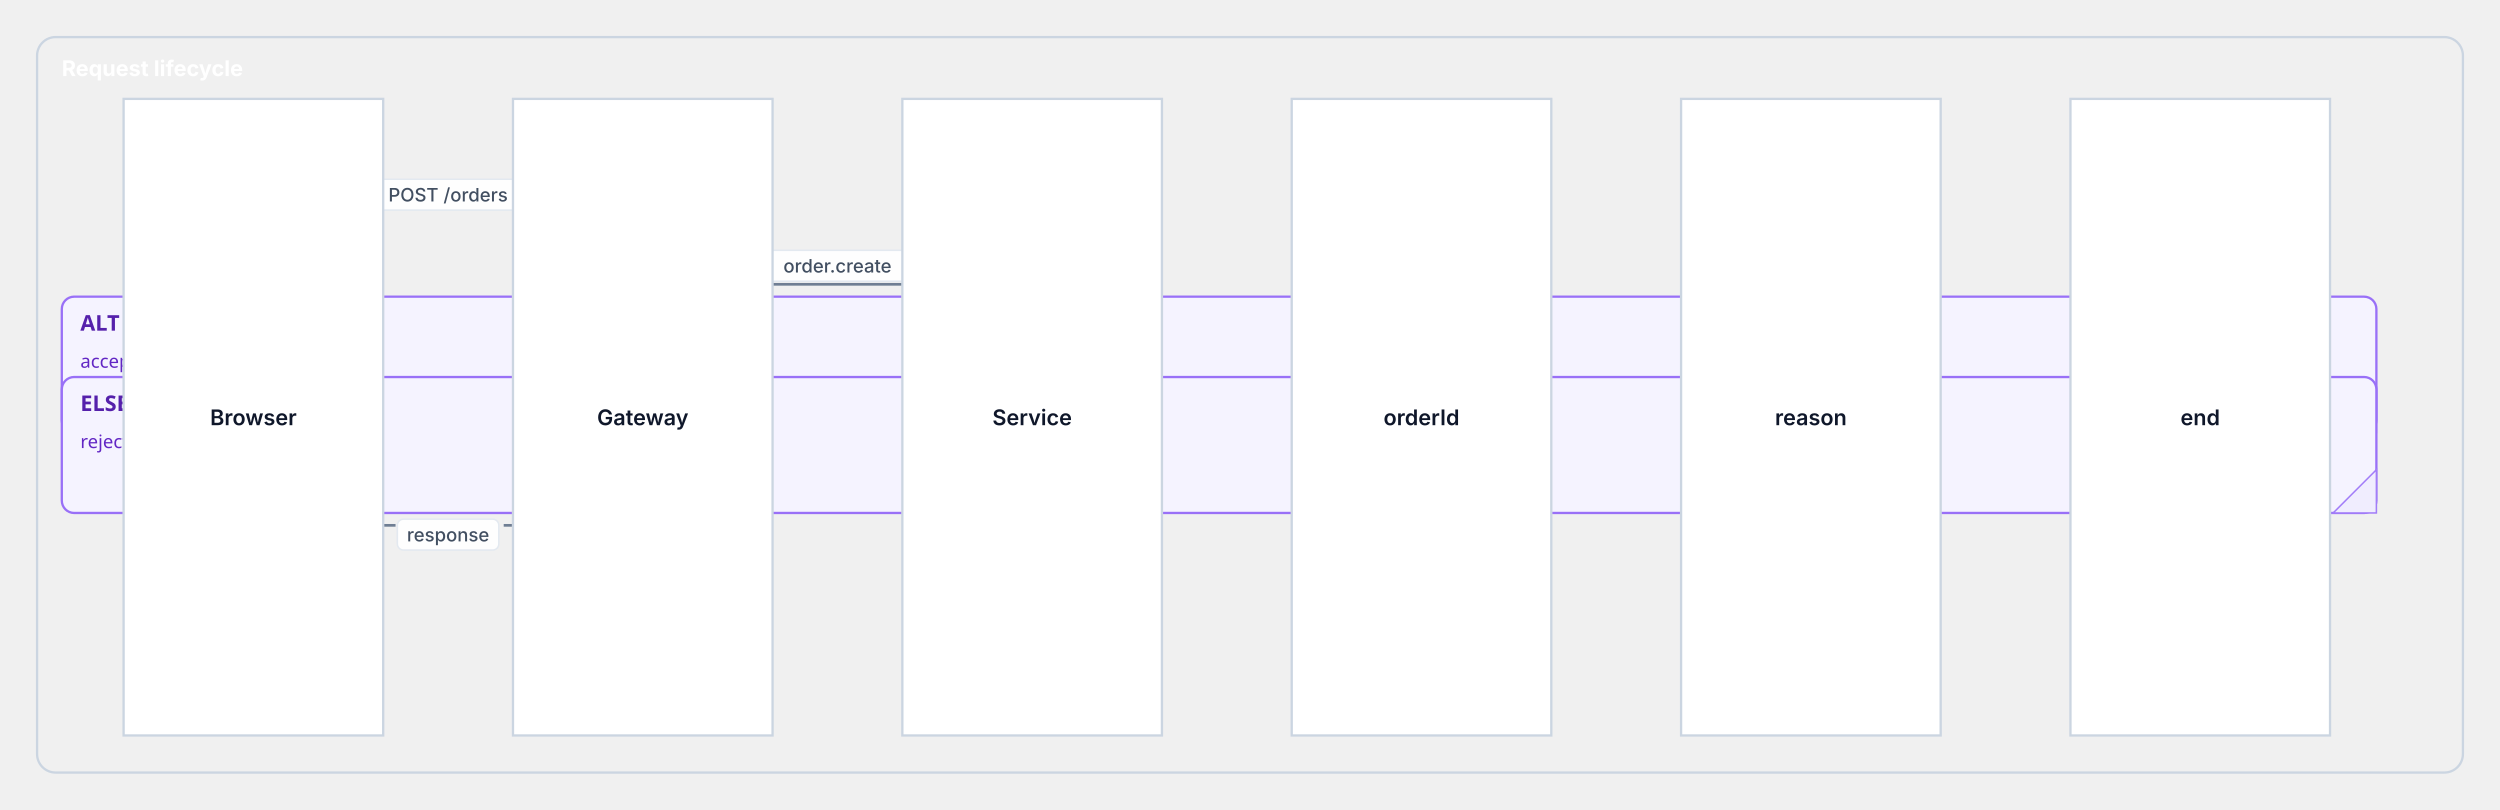
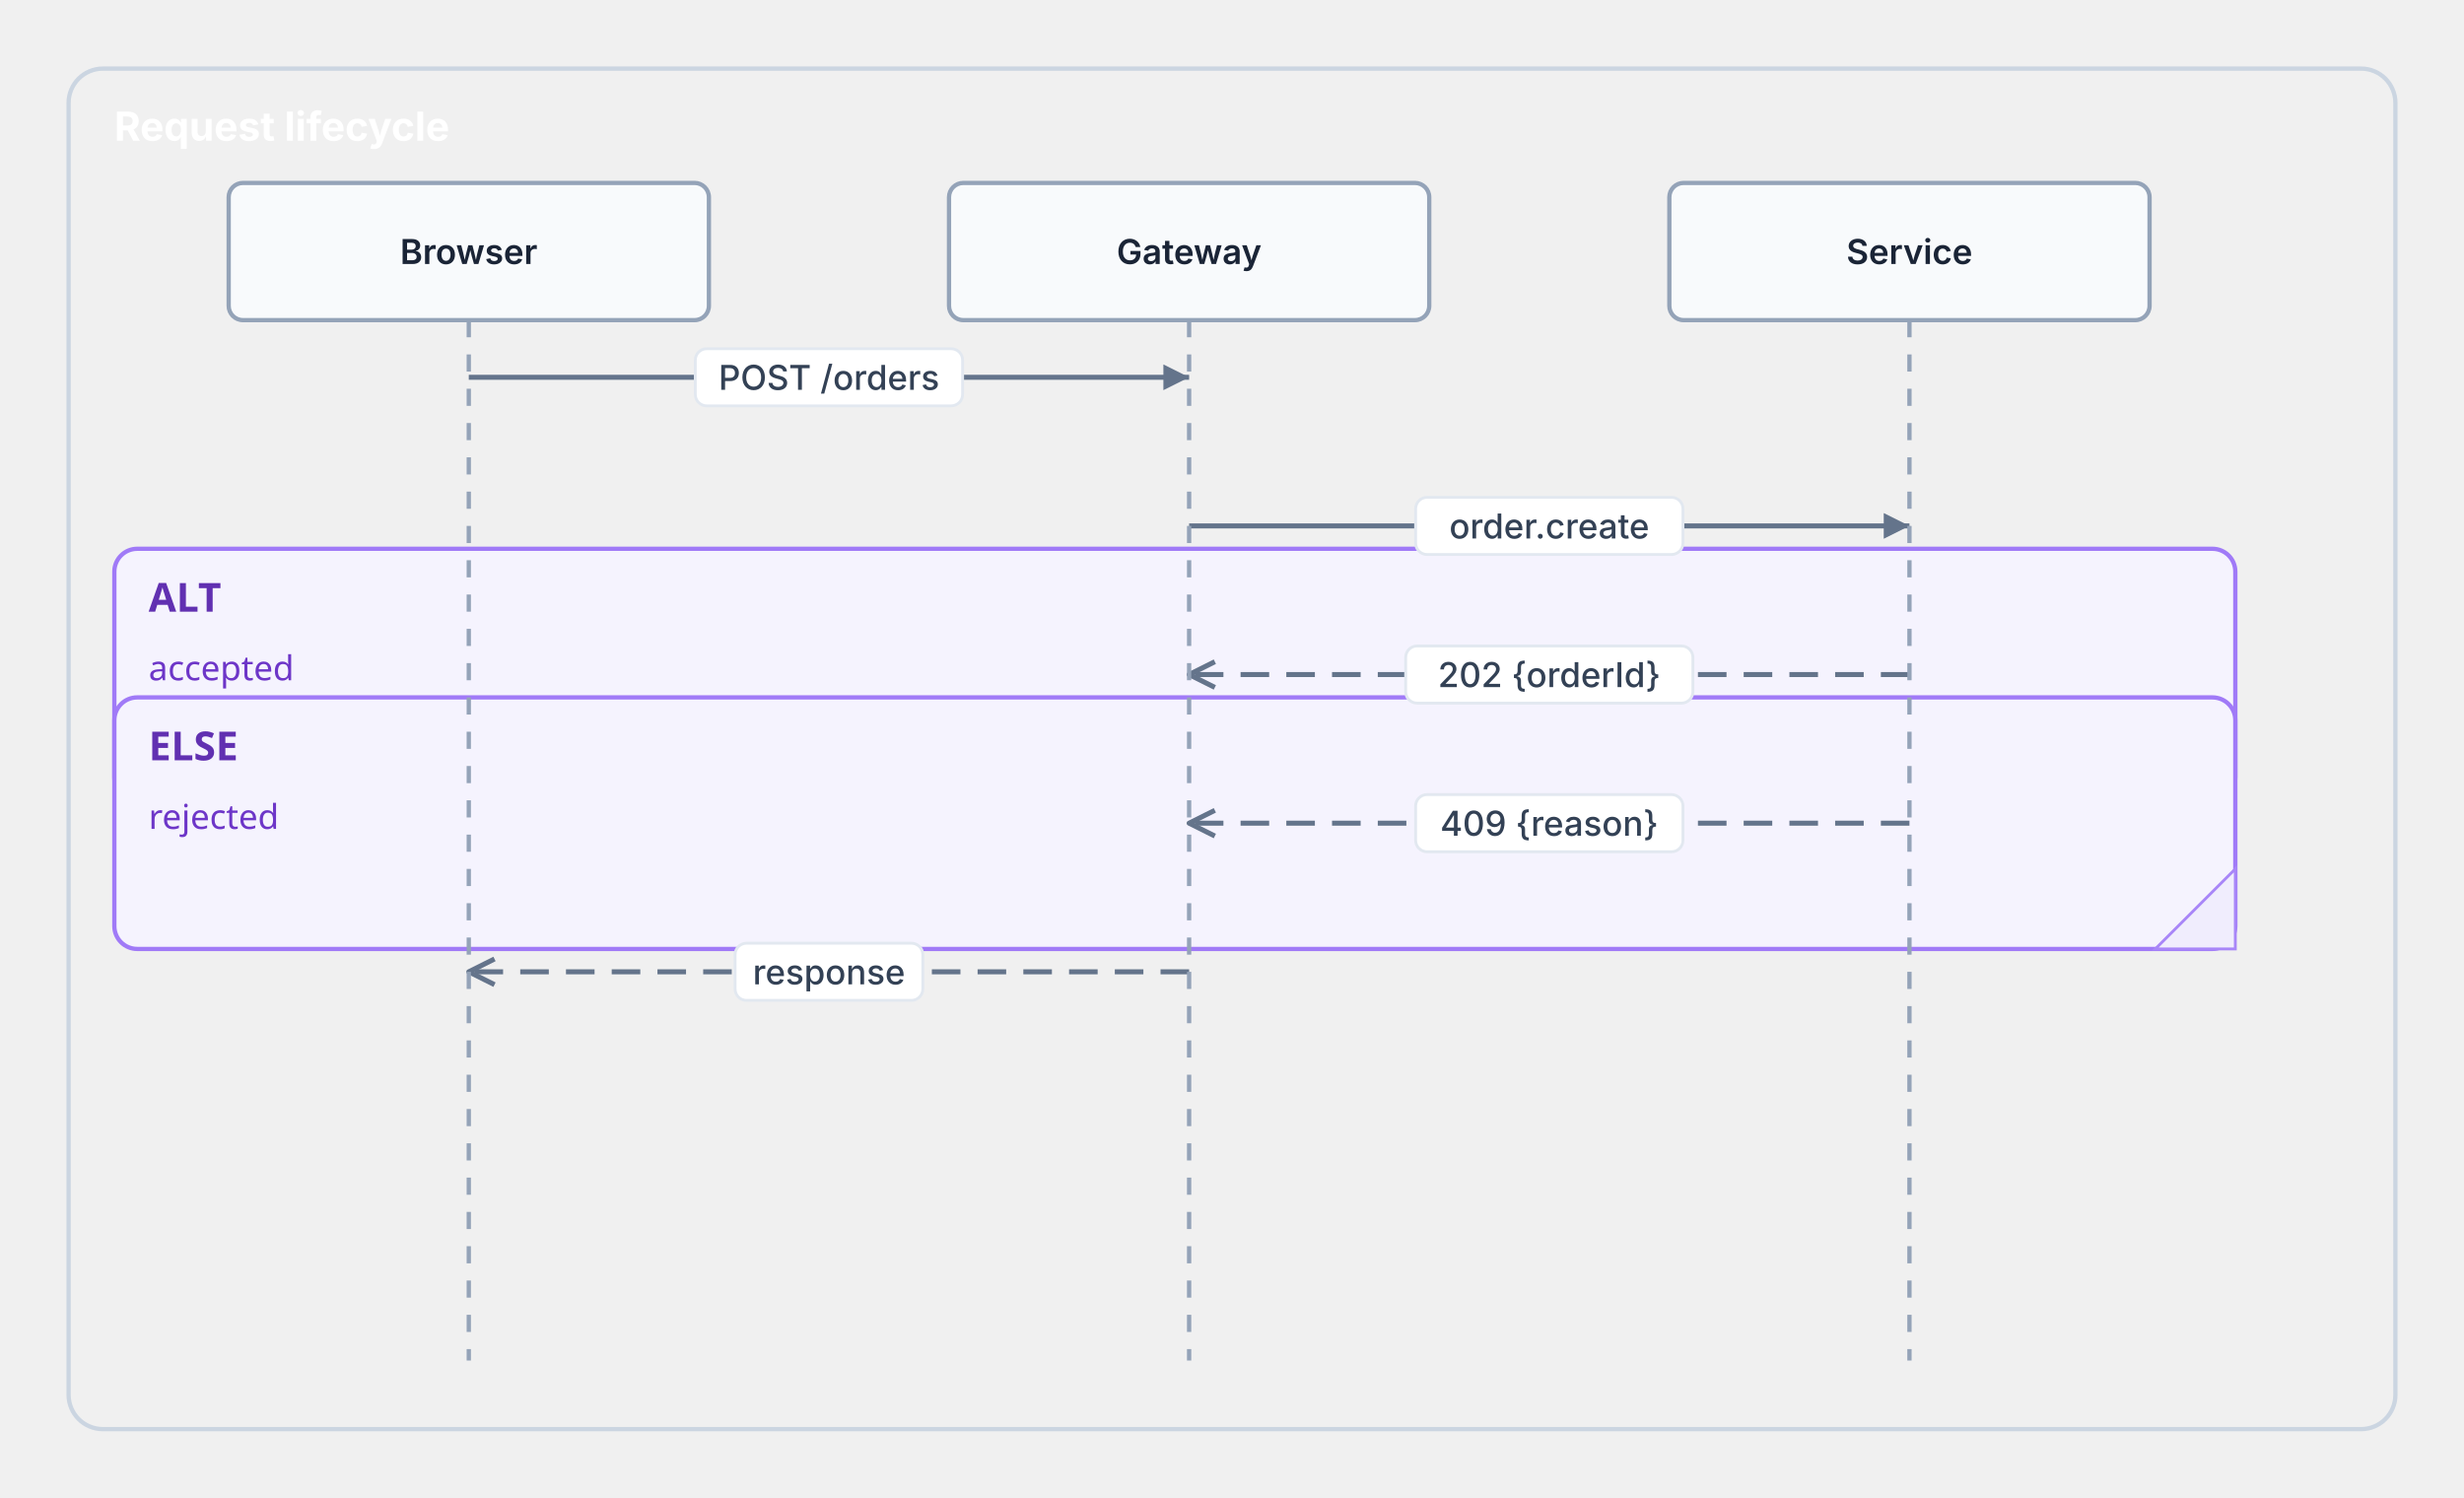
- <svg xmlns="http://www.w3.org/2000/svg" viewBox="-24 -24 1618 524" width="1618" height="524" data-openflowkit-document="template-request-sequence" data-page="page-1" data-theme="dark" data-pixel-ratio="1">
-   <g data-connector-id="msg-1">
-     <path d="M140 108 L392 108" fill="none" stroke="#64748b" stroke-width="1.75" opacity="1" />
-     <rect x="219.24" y="92" width="93.52" height="20" rx="4" fill="#ffffff" stroke="#e2e8f0" stroke-width="1" />
-     <text x="266" y="102" text-anchor="middle" dominant-baseline="middle" fill="#334155" font-family="Inter, ui-sans-serif, system-ui, sans-serif" font-size="12" font-weight="500">POST /orders</text>
-     <path d="M392 108 L382.796 112.067 L383.224 103.077 Z" fill="#64748b" opacity="1" />
-   </g>
-   <g data-connector-id="msg-2">
-     <path d="M392 160 L644 160" fill="none" stroke="#64748b" stroke-width="1.75" opacity="1" />
-     <rect x="471.24" y="138" width="93.52" height="20" rx="4" fill="#ffffff" stroke="#e2e8f0" stroke-width="1" />
-     <text x="518" y="148" text-anchor="middle" dominant-baseline="middle" fill="#334155" font-family="Inter, ui-sans-serif, system-ui, sans-serif" font-size="12" font-weight="500">order.create</text>
-     <path d="M644 160 L634.614 163.626 L635.467 154.667 Z" fill="#64748b" opacity="1" />
-   </g>
-   <g data-connector-id="msg-3">
-     <path d="M644 212 L392 212" fill="none" stroke="#64748b" stroke-width="1.75" opacity="1" stroke-dasharray="10 6" />
-     <rect x="502.56" y="202" width="30.88" height="20" rx="4" fill="#ffffff" stroke="#e2e8f0" stroke-width="1" />
-     <text x="518" y="212" text-anchor="middle" dominant-baseline="middle" fill="#334155" font-family="Inter, ui-sans-serif, system-ui, sans-serif" font-size="12" font-weight="500">202</text>
-     <path d="M401 207.5 L392 212 L401 216.5" fill="none" stroke="#64748b" stroke-width="1.75" opacity="1" stroke-linejoin="round" />
-   </g>
-   <g data-connector-id="msg-4">
-     <path d="M644 264 L392 264" fill="none" stroke="#64748b" stroke-width="1.75" opacity="1" stroke-dasharray="10 6" />
-     <rect x="502.56" y="266" width="30.88" height="20" rx="4" fill="#ffffff" stroke="#e2e8f0" stroke-width="1" />
-     <text x="518" y="276" text-anchor="middle" dominant-baseline="middle" fill="#334155" font-family="Inter, ui-sans-serif, system-ui, sans-serif" font-size="12" font-weight="500">409</text>
-     <path d="M401.386 260.374 L392 264 L400.533 269.333" fill="none" stroke="#64748b" stroke-width="1.75" opacity="1" stroke-linejoin="round" />
-   </g>
-   <g data-connector-id="msg-5">
-     <path d="M392 316 L140 316" fill="none" stroke="#64748b" stroke-width="1.75" opacity="1" stroke-dasharray="10 6" />
-     <rect x="233.16" y="312" width="65.68" height="20" rx="4" fill="#ffffff" stroke="#e2e8f0" stroke-width="1" />
-     <text x="266" y="322" text-anchor="middle" dominant-baseline="middle" fill="#334155" font-family="Inter, ui-sans-serif, system-ui, sans-serif" font-size="12" font-weight="500">response</text>
-     <path d="M149.204 311.933 L140 316 L148.776 320.923" fill="none" stroke="#64748b" stroke-width="1.75" opacity="1" stroke-linejoin="round" />
-   </g>
-   <g data-node-id="dsl-485r0" transform="matrix(1 0 0 1 0 0)">
-     <rect x="0" y="0" width="1570" height="476" rx="12" fill="rgba(241,245,249,0.08)" stroke="#cbd5e1" stroke-width="1.5" />
-     <g>
-       <text x="16" y="20" text-anchor="start" dominant-baseline="middle" fill="#ffffff" font-family="Inter, ui-sans-serif, system-ui, sans-serif" font-size="14" font-weight="700">Request lifecycle</text>
-     </g>
-   </g>
+ <svg xmlns="http://www.w3.org/2000/svg" viewBox="-24 -24 862 524" width="862" height="524" data-openflowkit-document="template-request-sequence" data-page="page-1" data-theme="dark" data-pixel-ratio="1">
  <g data-node-id="alt-1" data-node-kind="annotation" transform="matrix(1 0 0 1 16 168)">
-     <rect width="1498" height="88" rx="8" fill="#f5f3ff" stroke="#9970f7" stroke-width="1.5" />
-     <path d="M1470 88 L1498 60 L1498 88 Z" fill="#f0edfe" stroke="#a27df8" />
+     <rect width="742" height="88" rx="8" fill="#f5f3ff" stroke="#9970f7" stroke-width="1.5" />
+     <path d="M714 88 L742 60 L742 88 Z" fill="#f0edfe" stroke="#a27df8" />
    <text x="12" y="22" fill="#5520ab" font-family="system-ui,sans-serif" font-size="14" font-weight="700">
      <tspan x="12" dy="0">ALT</tspan>
    </text>
    <text x="12" y="46" fill="#6226c4" font-family="system-ui,sans-serif" font-size="12" font-weight="500">
      <tspan x="12" dy="0">accepted</tspan>
    </text>
  </g>
  <g data-node-id="alt-2" data-node-kind="annotation" transform="matrix(1 0 0 1 16 220)">
-     <rect width="1498" height="88" rx="8" fill="#f5f3ff" stroke="#9970f7" stroke-width="1.5" />
-     <path d="M1470 88 L1498 60 L1498 88 Z" fill="#f0edfe" stroke="#a27df8" />
+     <rect width="742" height="88" rx="8" fill="#f5f3ff" stroke="#9970f7" stroke-width="1.5" />
+     <path d="M714 88 L742 60 L742 88 Z" fill="#f0edfe" stroke="#a27df8" />
    <text x="12" y="22" fill="#5520ab" font-family="system-ui,sans-serif" font-size="14" font-weight="700">
      <tspan x="12" dy="0">ELSE</tspan>
    </text>
    <text x="12" y="46" fill="#6226c4" font-family="system-ui,sans-serif" font-size="12" font-weight="500">
      <tspan x="12" dy="0">rejected</tspan>
    </text>
  </g>
-   <g data-node-id="browser" transform="matrix(1 0 0 1 56 40)">
-     <rect x="0" y="0" width="168" height="412" fill="#ffffff" stroke="#cbd5e1" stroke-width="1.5" />
+   <g data-node-id="dsl-69fgmz" transform="matrix(1 0 0 1 0 0)">
+     <rect x="0" y="0" width="814" height="476" rx="12" fill="rgba(241,245,249,0.08)" stroke="#cbd5e1" stroke-width="1.5" />
    <g>
-       <text x="84" y="206" text-anchor="middle" dominant-baseline="middle" fill="#0f172a" font-family="Inter, ui-sans-serif, system-ui, sans-serif" font-size="14" font-weight="600">Browser</text>
+       <text x="16" y="20" text-anchor="start" dominant-baseline="middle" fill="#ffffff" font-family="Inter, ui-sans-serif, system-ui, sans-serif" font-size="14" font-weight="700">Request lifecycle</text>
    </g>
  </g>
-   <g data-node-id="end" transform="matrix(1 0 0 1 1316 40)">
-     <rect x="0" y="0" width="168" height="412" fill="#ffffff" stroke="#cbd5e1" stroke-width="1.5" />
-     <g>
-       <text x="84" y="206" text-anchor="middle" dominant-baseline="middle" fill="#0f172a" font-family="Inter, ui-sans-serif, system-ui, sans-serif" font-size="14" font-weight="600">end</text>
-     </g>
+   <g data-connector-id="msg-1">
+     <path d="M140 108 L392 108" fill="none" stroke="#64748b" stroke-width="1.75" opacity="1" />
+     <rect x="219.24" y="98" width="93.52" height="20" rx="4" fill="#ffffff" stroke="#e2e8f0" stroke-width="1" />
+     <text x="266" y="108" text-anchor="middle" dominant-baseline="middle" fill="#334155" font-family="Inter, ui-sans-serif, system-ui, sans-serif" font-size="12" font-weight="500">POST /orders</text>
+     <path d="M392 108 L383 112.5 L383 103.5 Z" fill="#64748b" opacity="1" />
+   </g>
+   <g data-connector-id="msg-2">
+     <path d="M392 160 L644 160" fill="none" stroke="#64748b" stroke-width="1.75" opacity="1" />
+     <rect x="471.24" y="150" width="93.52" height="20" rx="4" fill="#ffffff" stroke="#e2e8f0" stroke-width="1" />
+     <text x="518" y="160" text-anchor="middle" dominant-baseline="middle" fill="#334155" font-family="Inter, ui-sans-serif, system-ui, sans-serif" font-size="12" font-weight="500">order.create</text>
+     <path d="M644 160 L635 164.5 L635 155.5 Z" fill="#64748b" opacity="1" />
+   </g>
+   <g data-connector-id="msg-3">
+     <path d="M644 212 L392 212" fill="none" stroke="#64748b" stroke-width="1.75" opacity="1" stroke-dasharray="10 6" />
+     <rect x="467.76" y="202" width="100.48" height="20" rx="4" fill="#ffffff" stroke="#e2e8f0" stroke-width="1" />
+     <text x="518" y="212" text-anchor="middle" dominant-baseline="middle" fill="#334155" font-family="Inter, ui-sans-serif, system-ui, sans-serif" font-size="12" font-weight="500">202 {orderId}</text>
+     <path d="M401 207.5 L392 212 L401 216.5" fill="none" stroke="#64748b" stroke-width="1.75" opacity="1" stroke-linejoin="round" />
+   </g>
+   <g data-connector-id="msg-4">
+     <path d="M644 264 L392 264" fill="none" stroke="#64748b" stroke-width="1.75" opacity="1" stroke-dasharray="10 6" />
+     <rect x="471.24" y="254" width="93.52" height="20" rx="4" fill="#ffffff" stroke="#e2e8f0" stroke-width="1" />
+     <text x="518" y="264" text-anchor="middle" dominant-baseline="middle" fill="#334155" font-family="Inter, ui-sans-serif, system-ui, sans-serif" font-size="12" font-weight="500">409 {reason}</text>
+     <path d="M401 259.5 L392 264 L401 268.5" fill="none" stroke="#64748b" stroke-width="1.75" opacity="1" stroke-linejoin="round" />
+   </g>
+   <g data-connector-id="msg-5">
+     <path d="M392 316 L140 316" fill="none" stroke="#64748b" stroke-width="1.75" opacity="1" stroke-dasharray="10 6" />
+     <rect x="233.16" y="306" width="65.68" height="20" rx="4" fill="#ffffff" stroke="#e2e8f0" stroke-width="1" />
+     <text x="266" y="316" text-anchor="middle" dominant-baseline="middle" fill="#334155" font-family="Inter, ui-sans-serif, system-ui, sans-serif" font-size="12" font-weight="500">response</text>
+     <path d="M149 311.5 L140 316 L149 320.5" fill="none" stroke="#64748b" stroke-width="1.75" opacity="1" stroke-linejoin="round" />
+   </g>
+   <g data-node-id="browser" transform="matrix(1 0 0 1 56 40)">
+     <rect y="0" width="168" height="48" rx="5" fill="#f8fafc" stroke="#94a3b8" stroke-width="1.5" />
+     <line x1="84" y1="48" x2="84" y2="412" stroke="#94a3b8" stroke-width="1.5" stroke-dasharray="6 6" />
+     <text x="84" y="24" fill="#1a2436" font-family="Inter, ui-sans-serif, system-ui, sans-serif" font-size="12" font-weight="600" text-anchor="middle" dominant-baseline="central">
+       <tspan x="84" dy="0">Browser</tspan>
+     </text>
  </g>
  <g data-node-id="gateway" transform="matrix(1 0 0 1 308 40)">
-     <rect x="0" y="0" width="168" height="412" fill="#ffffff" stroke="#cbd5e1" stroke-width="1.5" />
-     <g>
-       <text x="84" y="206" text-anchor="middle" dominant-baseline="middle" fill="#0f172a" font-family="Inter, ui-sans-serif, system-ui, sans-serif" font-size="14" font-weight="600">Gateway</text>
-     </g>
-   </g>
-   <g data-node-id="orderid" transform="matrix(1 0 0 1 812 40)">
-     <rect x="0" y="0" width="168" height="412" fill="#ffffff" stroke="#cbd5e1" stroke-width="1.5" />
-     <g>
-       <text x="84" y="206" text-anchor="middle" dominant-baseline="middle" fill="#0f172a" font-family="Inter, ui-sans-serif, system-ui, sans-serif" font-size="14" font-weight="600">orderId</text>
-     </g>
-   </g>
-   <g data-node-id="reason" transform="matrix(1 0 0 1 1064 40)">
-     <rect x="0" y="0" width="168" height="412" fill="#ffffff" stroke="#cbd5e1" stroke-width="1.5" />
-     <g>
-       <text x="84" y="206" text-anchor="middle" dominant-baseline="middle" fill="#0f172a" font-family="Inter, ui-sans-serif, system-ui, sans-serif" font-size="14" font-weight="600">reason</text>
-     </g>
+     <rect y="0" width="168" height="48" rx="5" fill="#f8fafc" stroke="#94a3b8" stroke-width="1.5" />
+     <line x1="84" y1="48" x2="84" y2="412" stroke="#94a3b8" stroke-width="1.5" stroke-dasharray="6 6" />
+     <text x="84" y="24" fill="#1a2436" font-family="Inter, ui-sans-serif, system-ui, sans-serif" font-size="12" font-weight="600" text-anchor="middle" dominant-baseline="central">
+       <tspan x="84" dy="0">Gateway</tspan>
+     </text>
  </g>
  <g data-node-id="service" transform="matrix(1 0 0 1 560 40)">
-     <rect x="0" y="0" width="168" height="412" fill="#ffffff" stroke="#cbd5e1" stroke-width="1.5" />
-     <g>
-       <text x="84" y="206" text-anchor="middle" dominant-baseline="middle" fill="#0f172a" font-family="Inter, ui-sans-serif, system-ui, sans-serif" font-size="14" font-weight="600">Service</text>
-     </g>
+     <rect y="0" width="168" height="48" rx="5" fill="#f8fafc" stroke="#94a3b8" stroke-width="1.5" />
+     <line x1="84" y1="48" x2="84" y2="412" stroke="#94a3b8" stroke-width="1.5" stroke-dasharray="6 6" />
+     <text x="84" y="24" fill="#1a2436" font-family="Inter, ui-sans-serif, system-ui, sans-serif" font-size="12" font-weight="600" text-anchor="middle" dominant-baseline="central">
+       <tspan x="84" dy="0">Service</tspan>
+     </text>
  </g>
</svg>
